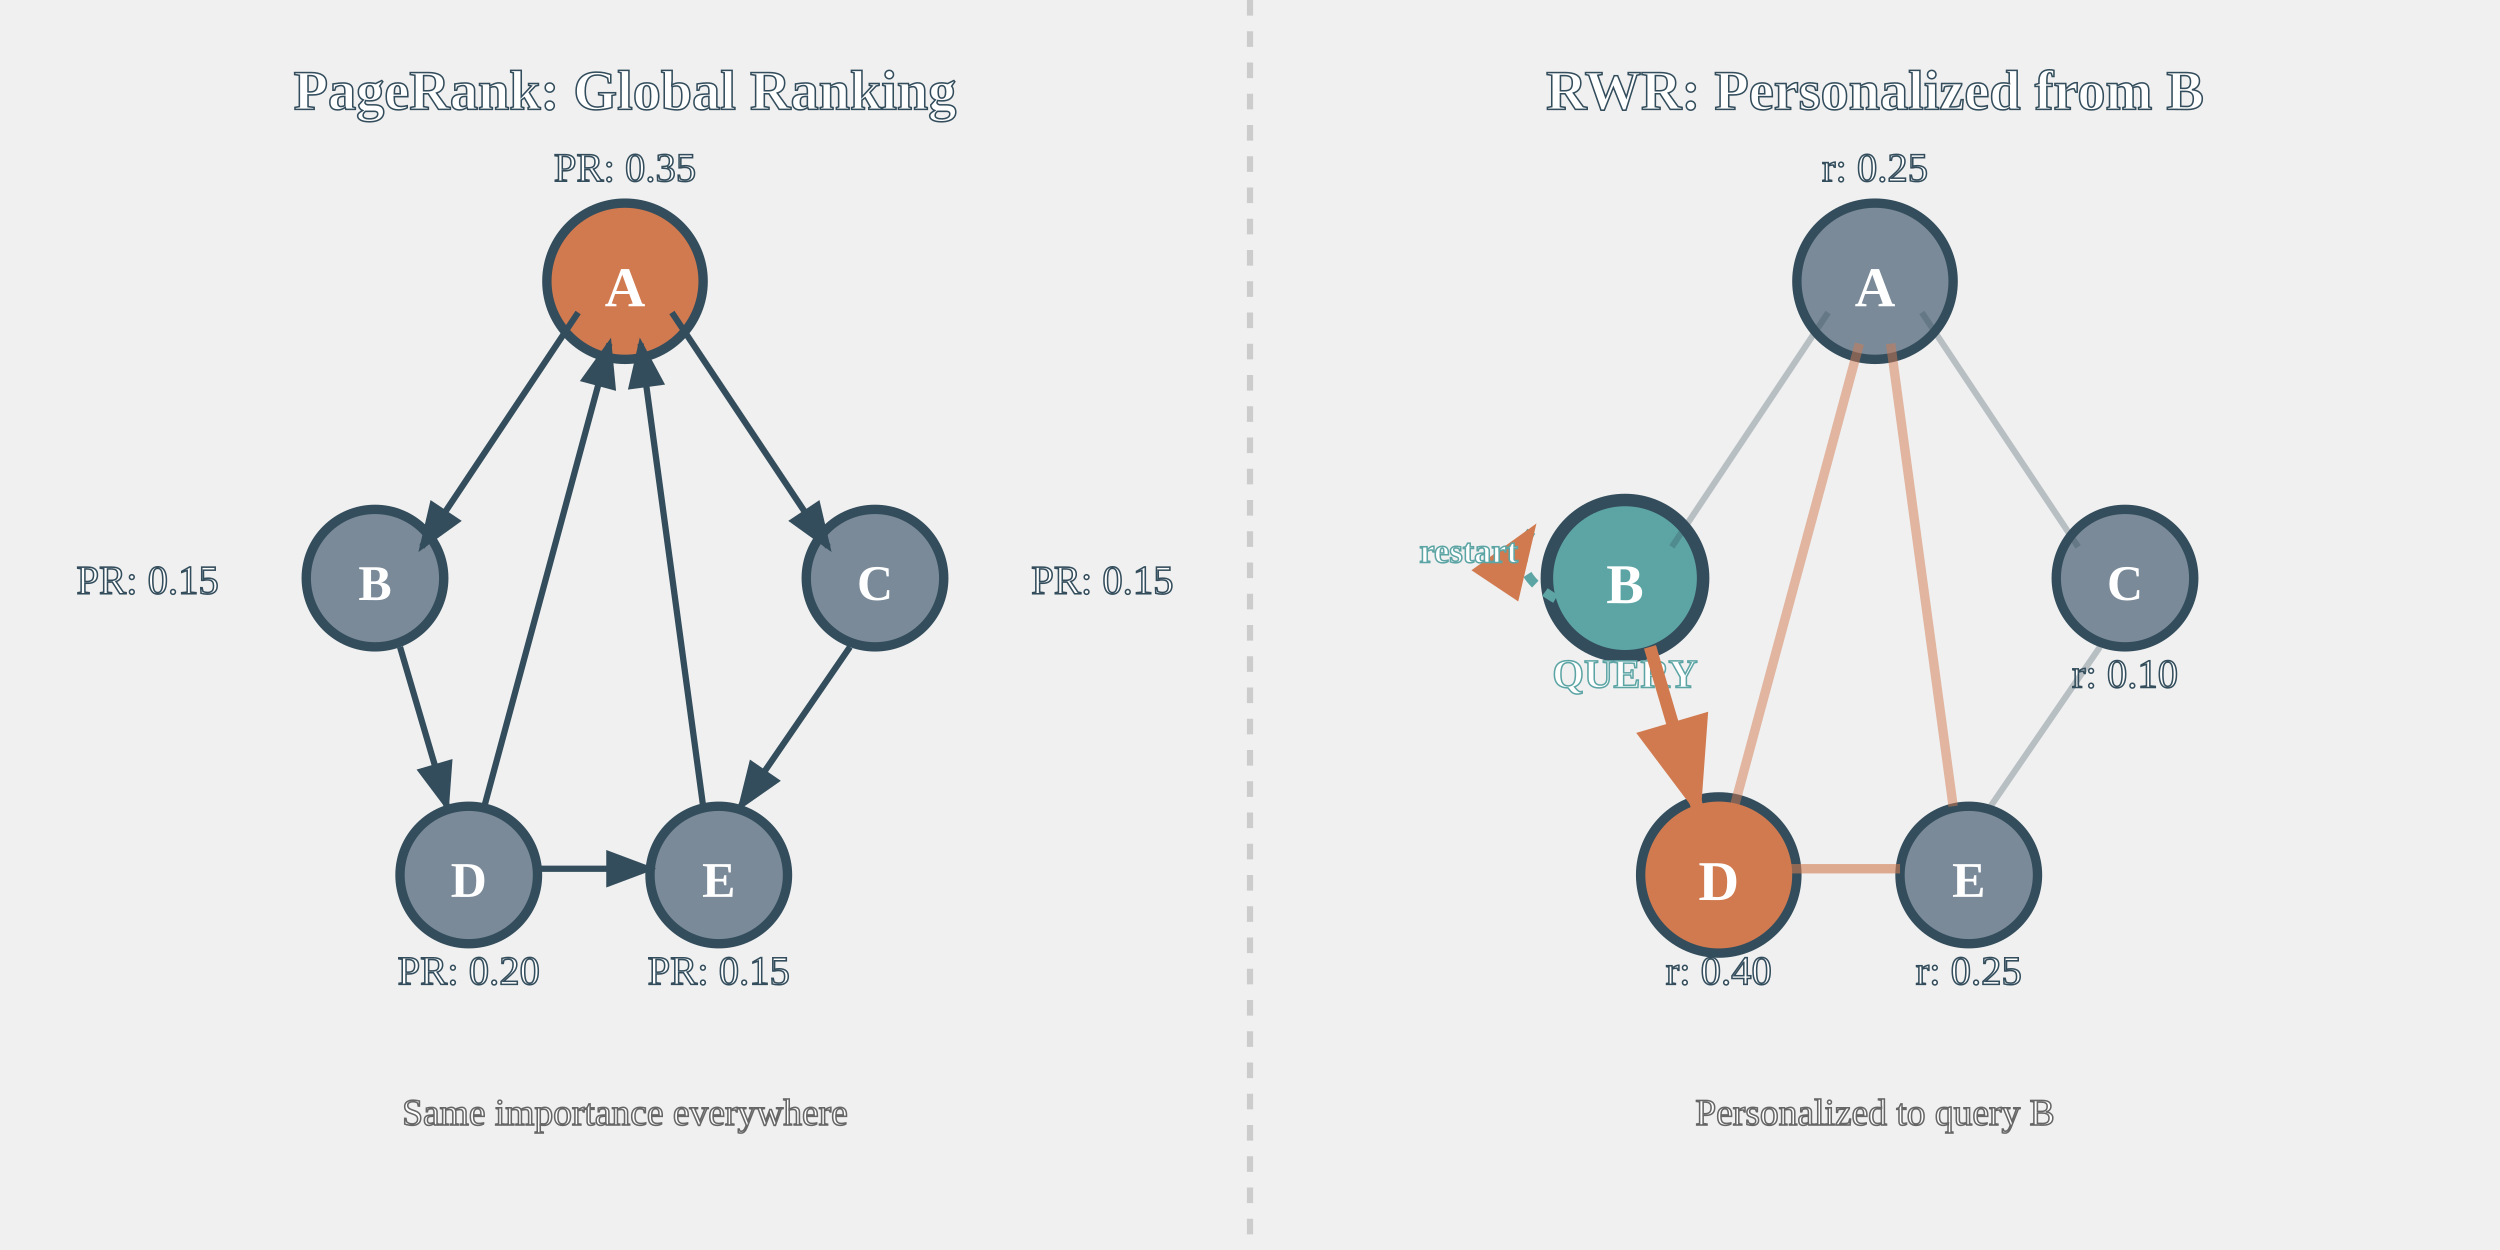
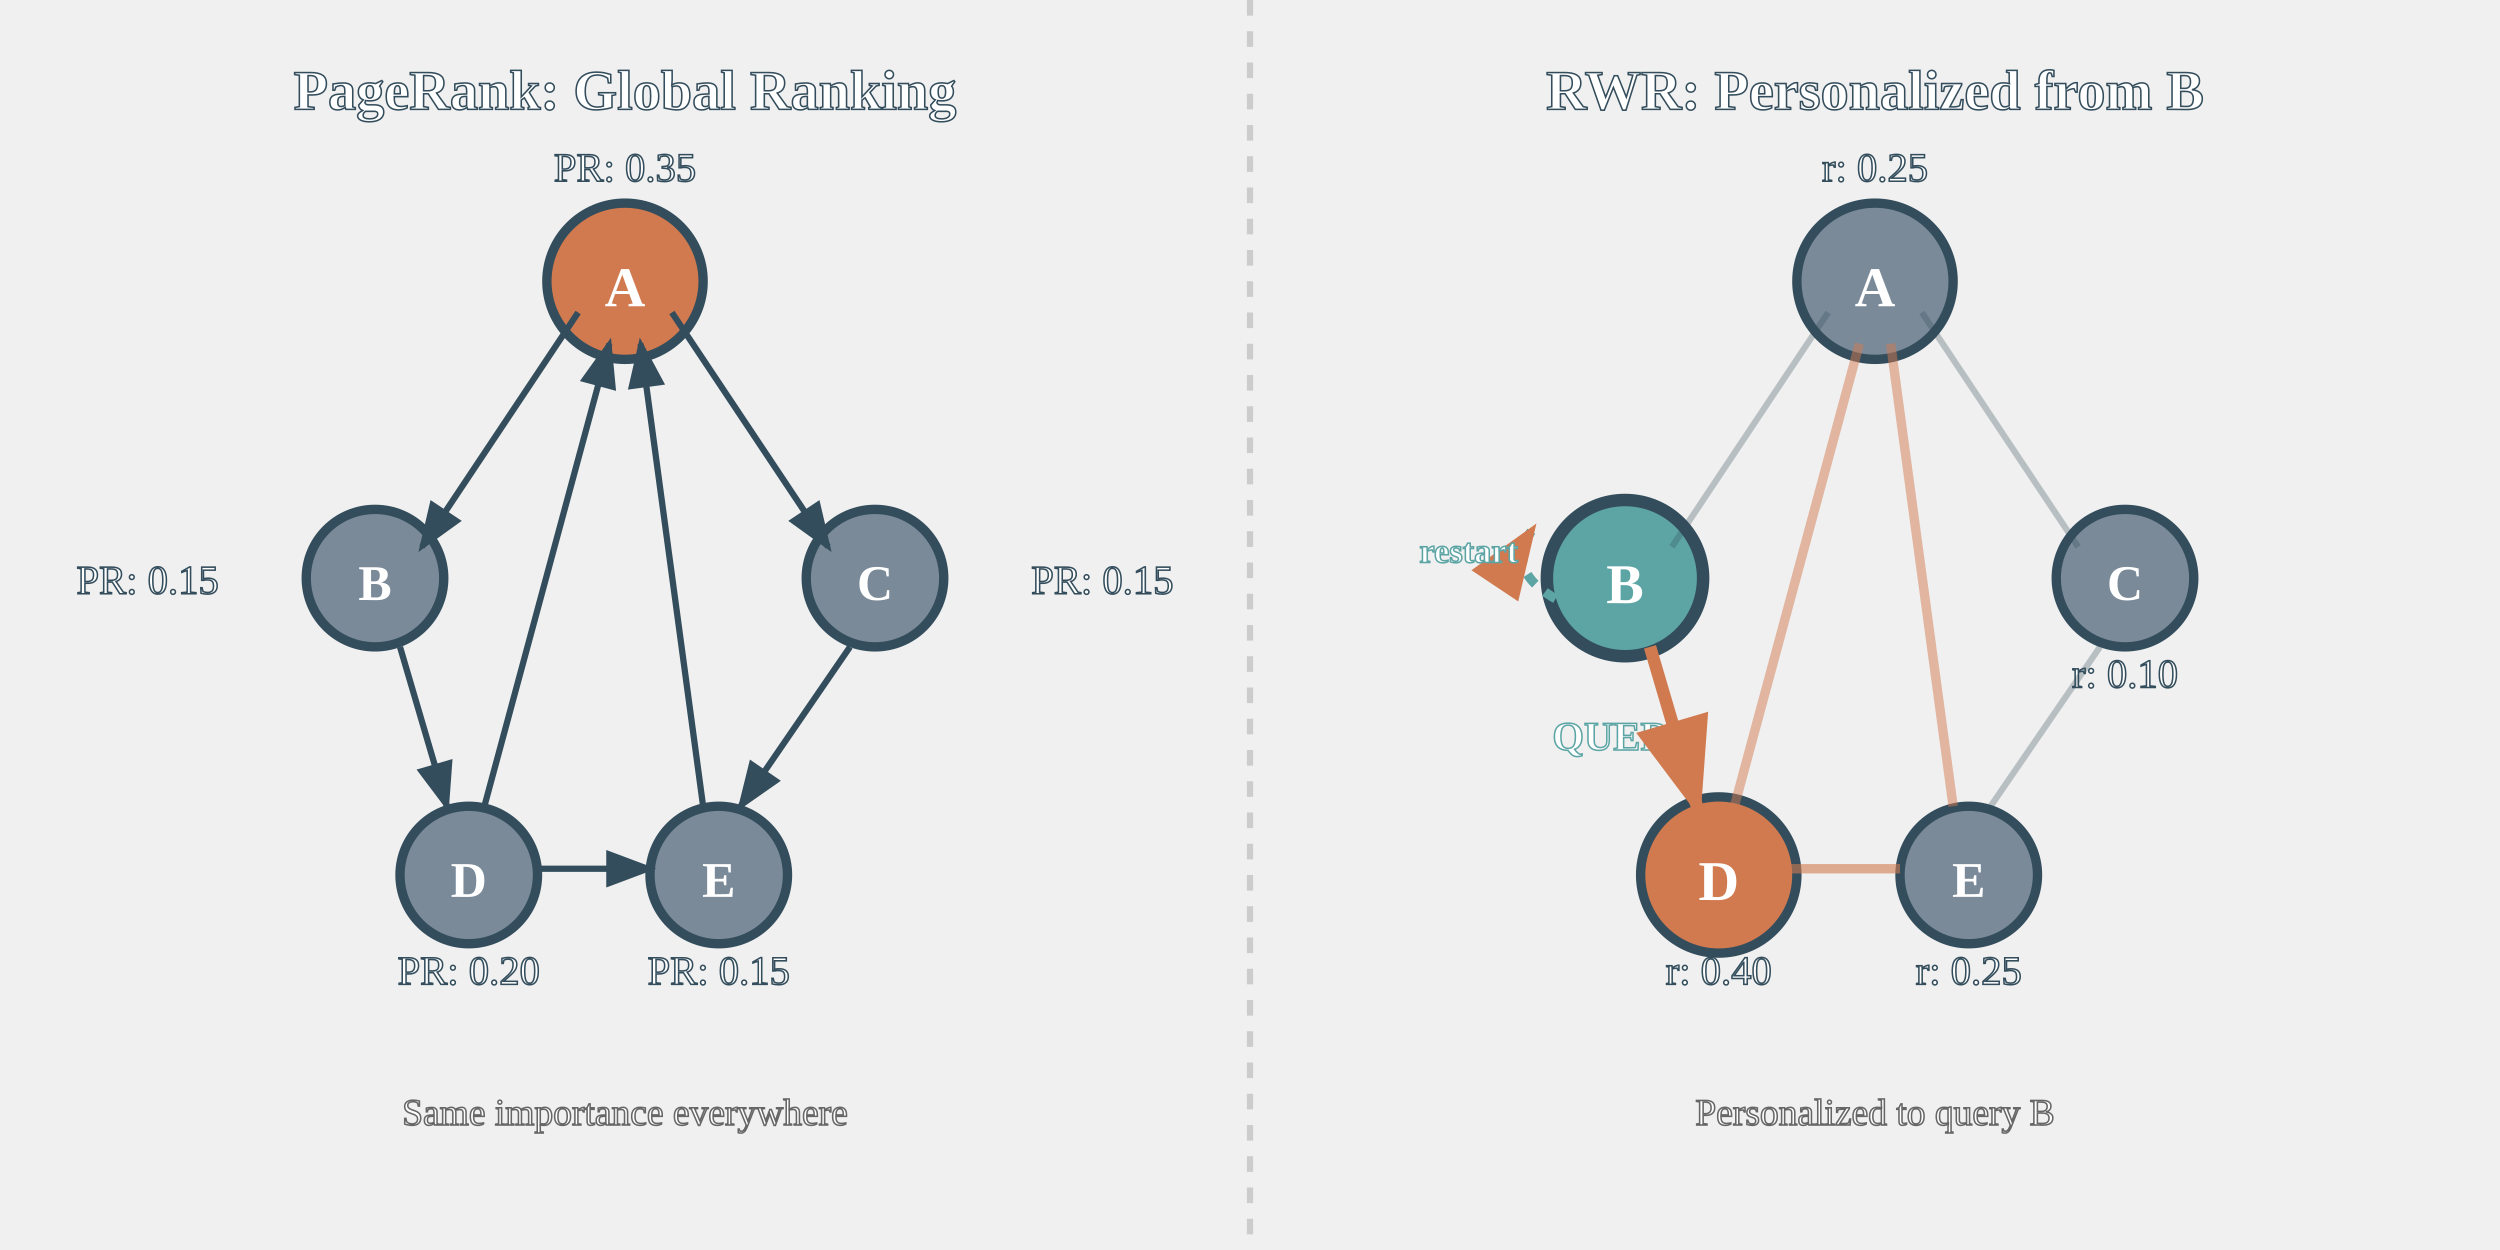
<svg xmlns="http://www.w3.org/2000/svg" width="800" height="400" viewBox="0 0 800 400">
  <text x="200" y="35" text-anchor="middle" font-size="18" font-weight="bold" fill="white" stroke="#334d5c" stroke-width="0.5">PageRank: Global Ranking</text>
  <circle cx="200" cy="90" r="25" fill="#d17a4f" stroke="#334d5c" stroke-width="3" />
  <text x="200" y="98" text-anchor="middle" fill="white" font-size="18" font-weight="bold">A</text>
  <text x="200" y="58" text-anchor="middle" fill="white" stroke="#334d5c" stroke-width="0.5" font-size="13">PR: 0.35</text>
  <circle cx="120" cy="185" r="22" fill="#7a8a99" stroke="#334d5c" stroke-width="3" />
  <text x="120" y="192" text-anchor="middle" fill="white" font-size="16" font-weight="bold">B</text>
  <text x="70" y="190" text-anchor="end" fill="white" stroke="#334d5c" stroke-width="0.5" font-size="13">PR: 0.15</text>
  <circle cx="280" cy="185" r="22" fill="#7a8a99" stroke="#334d5c" stroke-width="3" />
  <text x="280" y="192" text-anchor="middle" fill="white" font-size="16" font-weight="bold">C</text>
  <text x="330" y="190" text-anchor="start" fill="white" stroke="#334d5c" stroke-width="0.5" font-size="13">PR: 0.15</text>
  <circle cx="150" cy="280" r="22" fill="#7a8a99" stroke="#334d5c" stroke-width="3" />
  <text x="150" y="287" text-anchor="middle" fill="white" font-size="16" font-weight="bold">D</text>
  <text x="150" y="315" text-anchor="middle" fill="white" stroke="#334d5c" stroke-width="0.5" font-size="13">PR: 0.20</text>
  <circle cx="230" cy="280" r="22" fill="#7a8a99" stroke="#334d5c" stroke-width="3" />
  <text x="230" y="287" text-anchor="middle" fill="white" font-size="16" font-weight="bold">E</text>
  <text x="230" y="315" text-anchor="middle" fill="white" stroke="#334d5c" stroke-width="0.5" font-size="13">PR: 0.15</text>
  <defs>
    <marker id="arrow-pr" markerWidth="8" markerHeight="8" refX="7" refY="3" orient="auto">
      <polygon points="0 0, 8 3, 0 6" fill="#334d5c" />
    </marker>
  </defs>
  <path d="M 185 100 L 135 175" stroke="#334d5c" stroke-width="2" marker-end="url(#arrow-pr)" />
  <path d="M 215 100 L 265 175" stroke="#334d5c" stroke-width="2" marker-end="url(#arrow-pr)" />
  <path d="M 128 207 L 143 258" stroke="#334d5c" stroke-width="2" marker-end="url(#arrow-pr)" />
  <path d="M 272 207 L 237 258" stroke="#334d5c" stroke-width="2" marker-end="url(#arrow-pr)" />
  <path d="M 172 278 L 208 278" stroke="#334d5c" stroke-width="2" marker-end="url(#arrow-pr)" />
  <path d="M 155 258 L 195 110" stroke="#334d5c" stroke-width="2" marker-end="url(#arrow-pr)" />
  <path d="M 225 258 L 205 110" stroke="#334d5c" stroke-width="2" marker-end="url(#arrow-pr)" />
  <text x="200" y="360" text-anchor="middle" fill="white" stroke="#666" stroke-width="0.5" font-size="12">Same importance everywhere</text>
  <line x1="400" y1="0" x2="400" y2="400" stroke="#ccc" stroke-width="2" stroke-dasharray="5,5" />
  <text x="600" y="35" text-anchor="middle" font-size="18" font-weight="bold" fill="white" stroke="#334d5c" stroke-width="0.5">RWR: Personalized from B</text>
  <circle cx="600" cy="90" r="25" fill="#7a8a99" stroke="#334d5c" stroke-width="3" />
  <text x="600" y="98" text-anchor="middle" fill="white" font-size="18" font-weight="bold">A</text>
  <text x="600" y="58" text-anchor="middle" fill="white" stroke="#334d5c" stroke-width="0.5" font-size="13">r: 0.25</text>
  <circle cx="520" cy="185" r="25" fill="#5da5a5" stroke="#334d5c" stroke-width="4" />
  <text x="520" y="193" text-anchor="middle" fill="white" font-size="18" font-weight="bold">B</text>
-   <text x="520" y="220" text-anchor="middle" fill="white" stroke="#5da5a5" stroke-width="0.5" font-size="13" font-weight="bold">QUERY</text>
+   <text x="520" y="240" text-anchor="middle" fill="white" stroke="#5da5a5" stroke-width="0.5" font-size="13" font-weight="bold">QUERY</text>
  <circle cx="680" cy="185" r="22" fill="#7a8a99" stroke="#334d5c" stroke-width="3" />
  <text x="680" y="192" text-anchor="middle" fill="white" font-size="16" font-weight="bold">C</text>
  <text x="680" y="220" text-anchor="middle" fill="white" stroke="#334d5c" stroke-width="0.5" font-size="13">r: 0.10</text>
  <circle cx="550" cy="280" r="25" fill="#d17a4f" stroke="#334d5c" stroke-width="3" />
  <text x="550" y="288" text-anchor="middle" fill="white" font-size="18" font-weight="bold">D</text>
  <text x="550" y="315" text-anchor="middle" fill="white" stroke="#334d5c" stroke-width="0.5" font-size="13">r: 0.40</text>
  <circle cx="630" cy="280" r="22" fill="#7a8a99" stroke="#334d5c" stroke-width="3" />
  <text x="630" y="287" text-anchor="middle" fill="white" font-size="16" font-weight="bold">E</text>
  <text x="630" y="315" text-anchor="middle" fill="white" stroke="#334d5c" stroke-width="0.5" font-size="13">r: 0.25</text>
  <defs>
    <marker id="arrow-rwr" markerWidth="8" markerHeight="8" refX="7" refY="3" orient="auto">
      <polygon points="0 0, 8 3, 0 6" fill="#d17a4f" />
    </marker>
  </defs>
  <path d="M 585 100 L 535 175" stroke="#334d5c" stroke-width="2" opacity="0.3" />
  <path d="M 615 100 L 665 175" stroke="#334d5c" stroke-width="2" opacity="0.3" />
  <path d="M 528 207 L 543 258" stroke="#d17a4f" stroke-width="4" marker-end="url(#arrow-rwr)" />
  <path d="M 672 207 L 637 258" stroke="#334d5c" stroke-width="2" opacity="0.3" />
  <path d="M 572 278 L 608 278" stroke="#d17a4f" stroke-width="3" opacity="0.6" />
  <path d="M 555 258 L 595 110" stroke="#d17a4f" stroke-width="3" opacity="0.5" />
  <path d="M 625 258 L 605 110" stroke="#d17a4f" stroke-width="3" opacity="0.5" />
  <path d="M 505 195 Q 480 185 490 170" stroke="#5da5a5" stroke-width="3" fill="none" marker-end="url(#arrow-rwr)" stroke-dasharray="4,4" />
  <text x="470" y="180" text-anchor="middle" fill="white" stroke="#5da5a5" stroke-width="0.5" font-size="11" font-weight="bold">restart</text>
  <text x="600" y="360" text-anchor="middle" fill="white" stroke="#666" stroke-width="0.5" font-size="12">Personalized to query B</text>
</svg>
